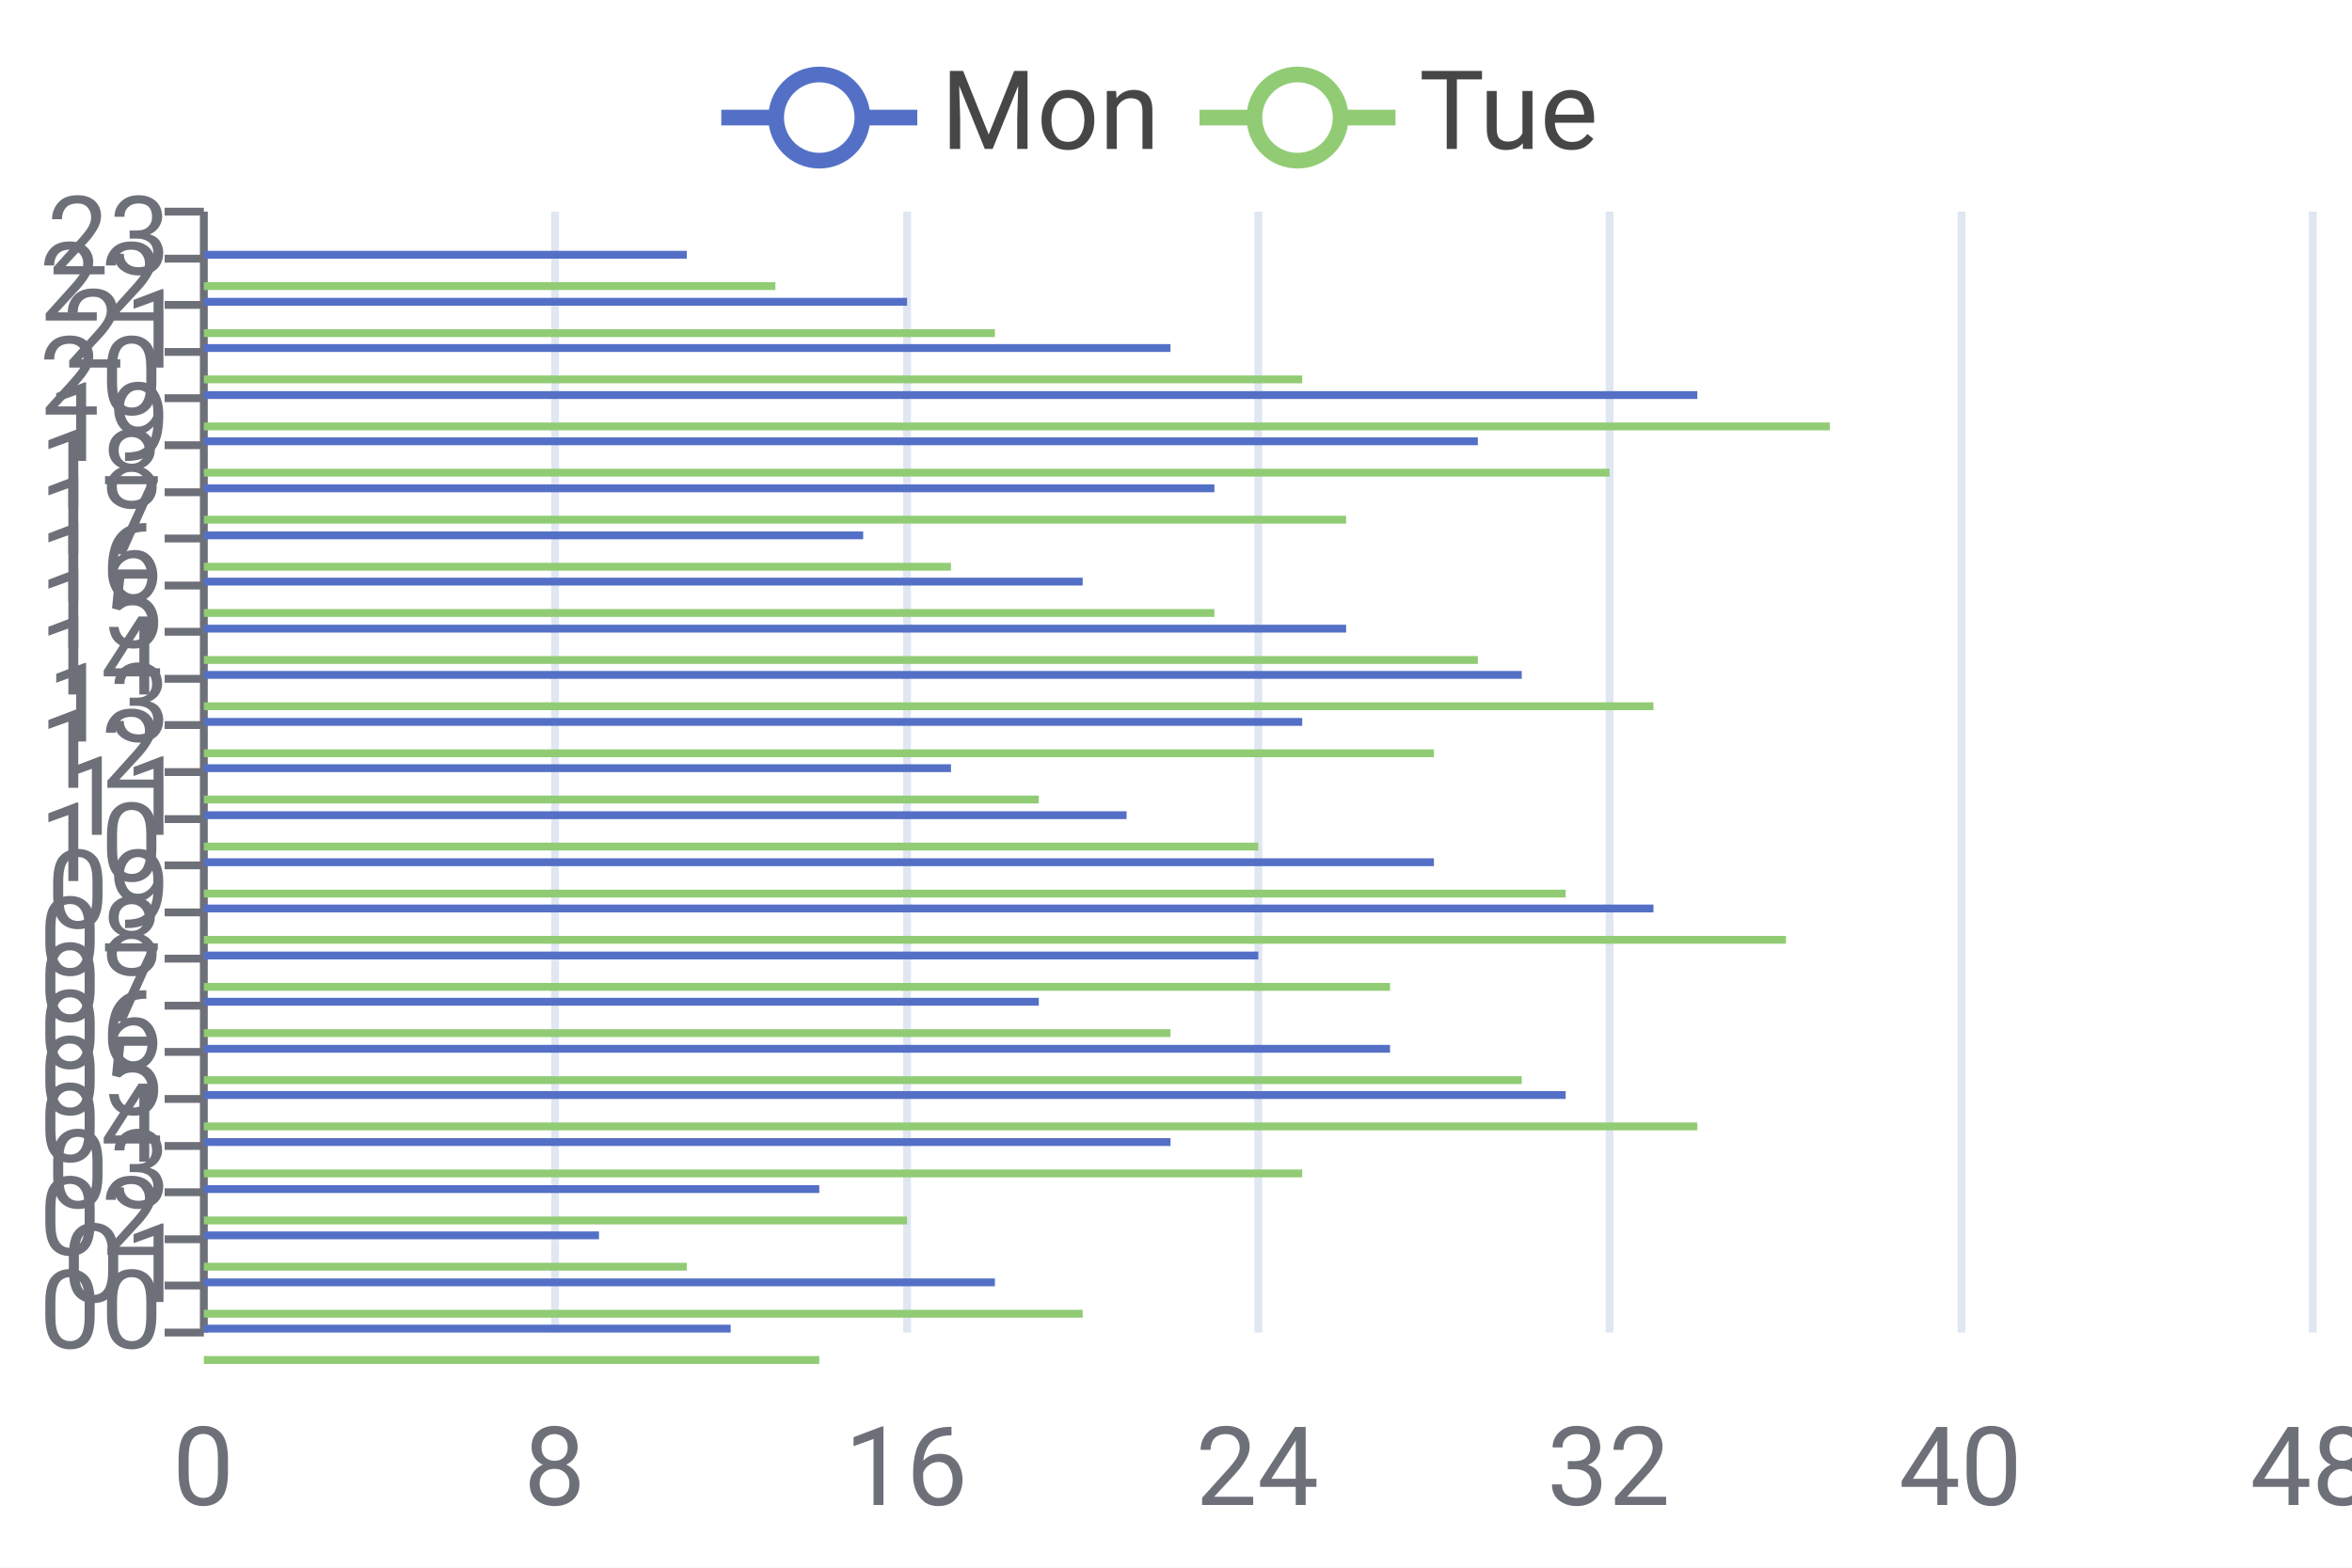
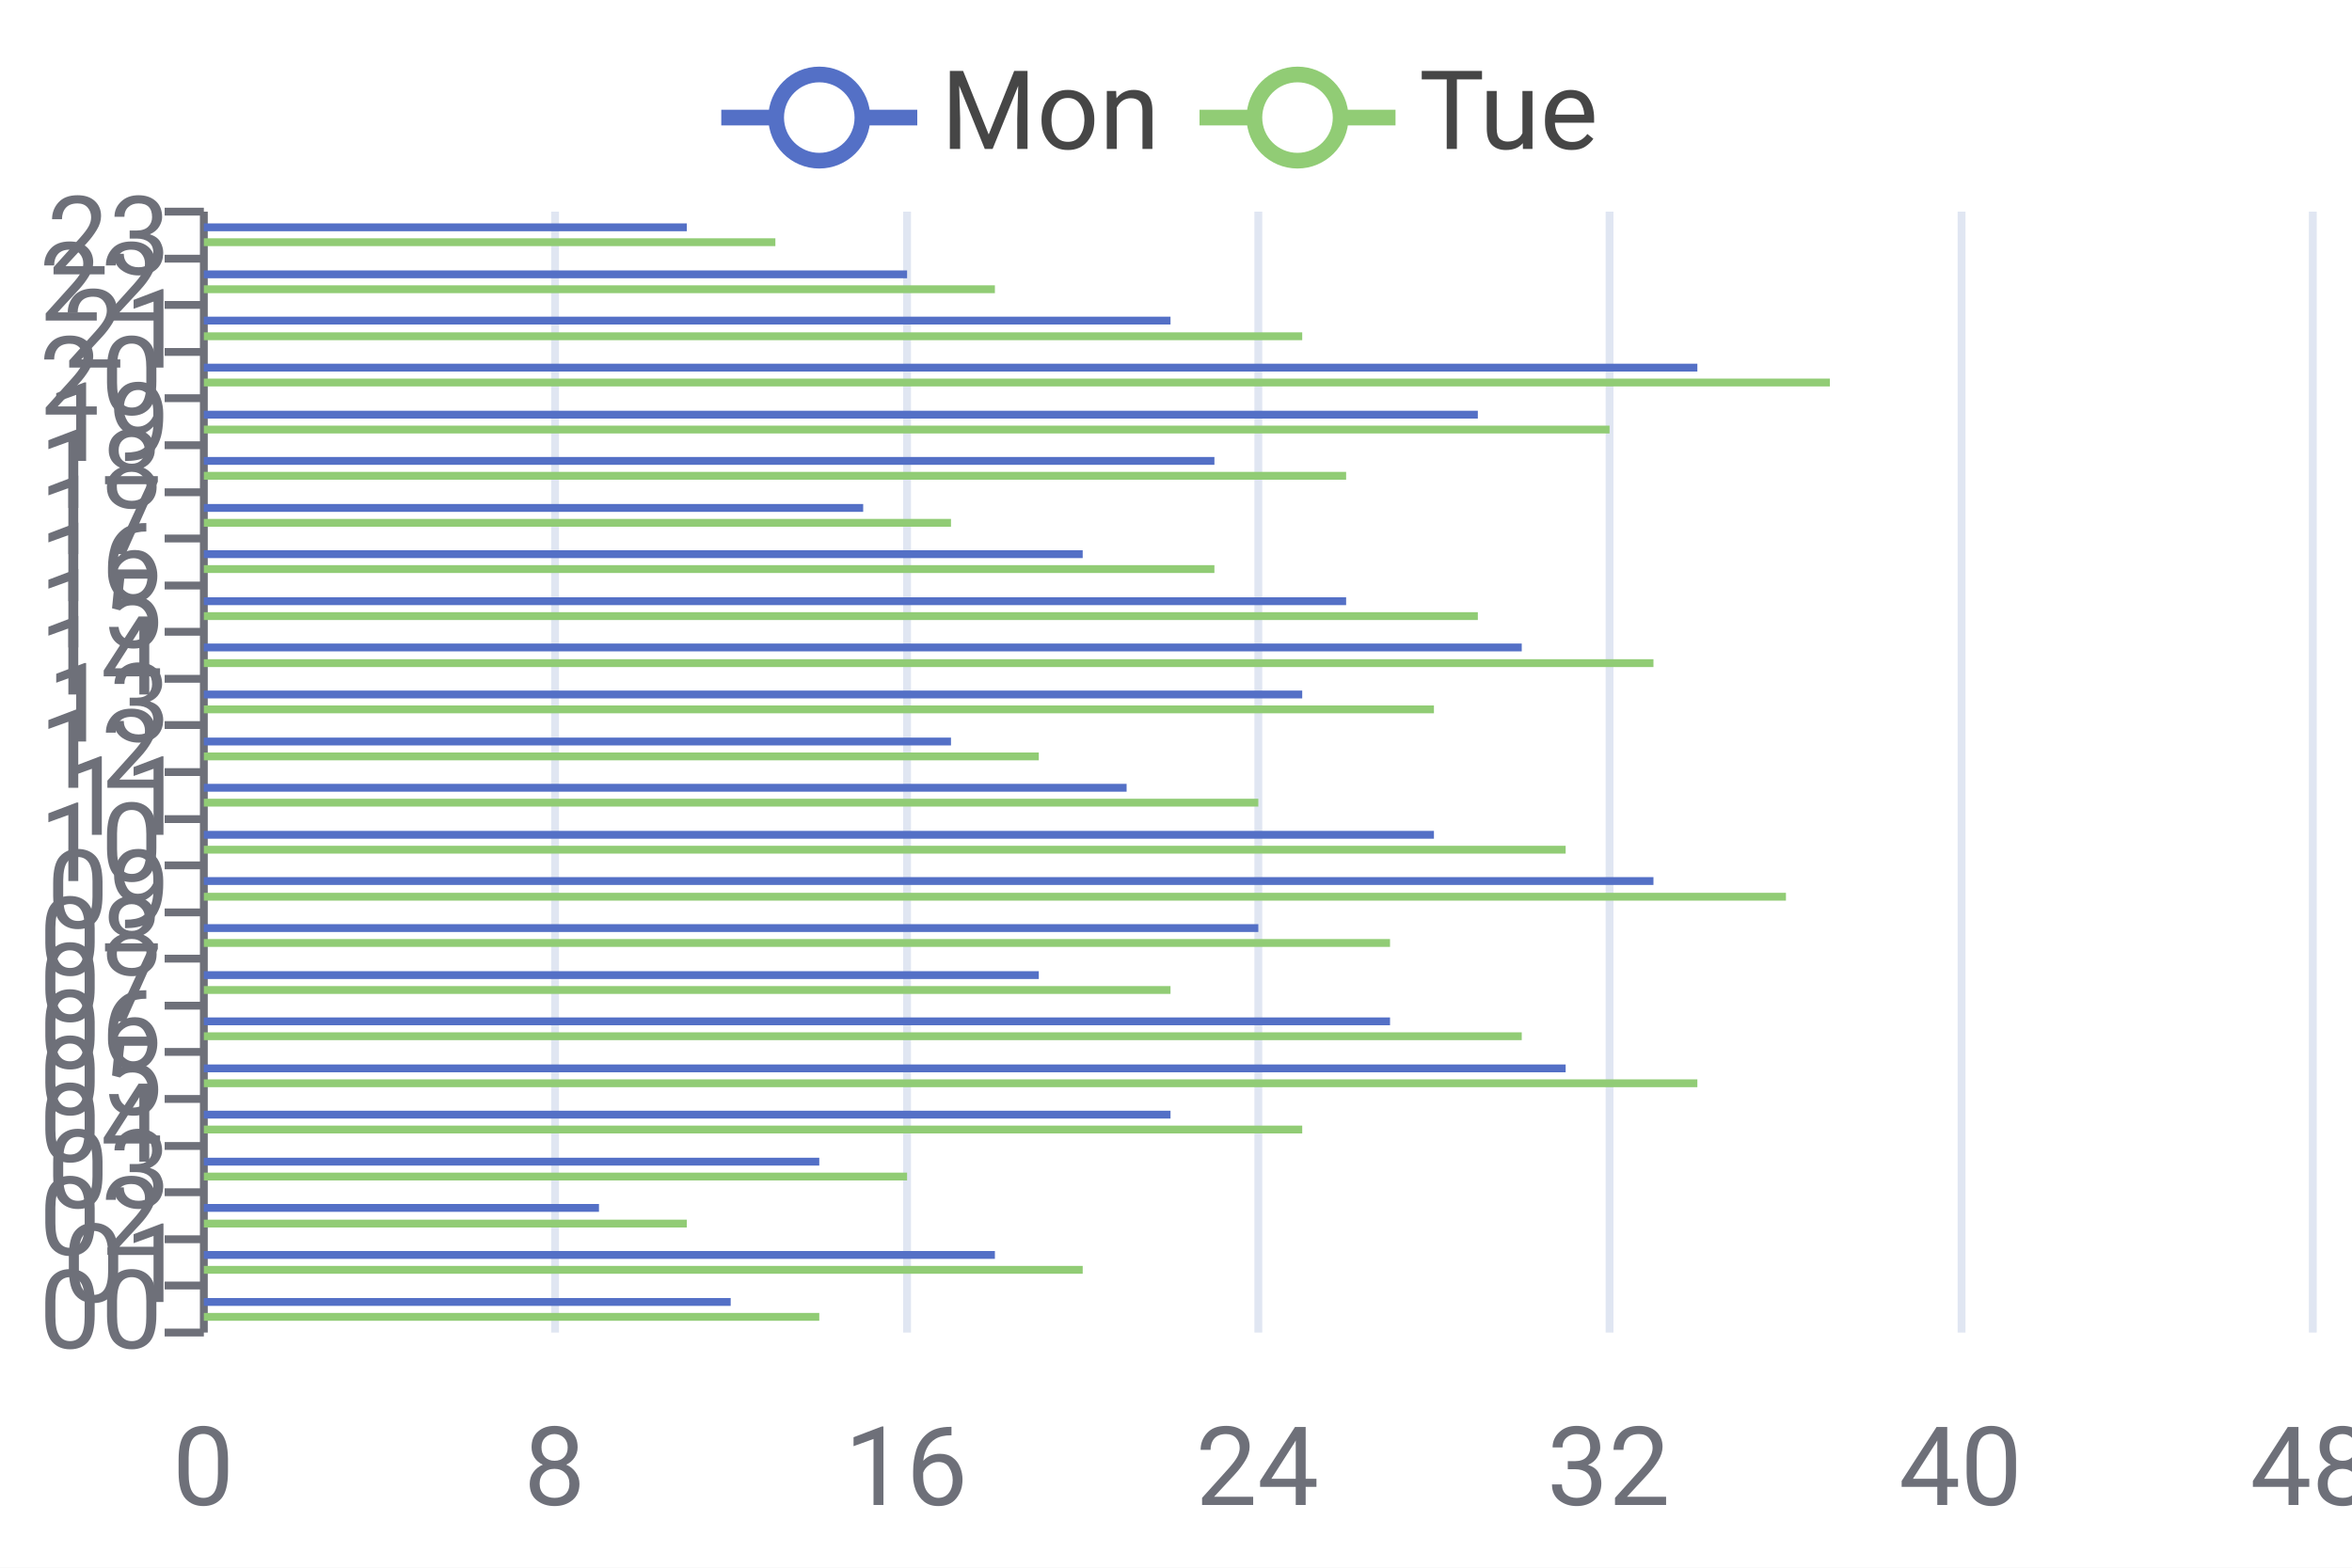
<svg xmlns="http://www.w3.org/2000/svg" width="300" height="200" viewBox="0 0 300 200">
  <rect x="0" y="0" width="300" height="200" fill="#FFFFFF" />
  <g>
    <line stroke-width="2" x1="92" y1="15" x2="117" y2="15" stroke="#5470C6" />
    <circle cx="104.5" cy="15" r="5.5" stroke-width="2" stroke="#5470C6" fill="#FFFFFF" />
    <text font-size="14" x="120" y="19" font-family="Roboto" fill="#464646">
Mon
</text>
  </g>
  <g>
    <line stroke-width="2" x1="153" y1="15" x2="178" y2="15" stroke="#91CC75" />
    <circle cx="165.5" cy="15" r="5.5" stroke-width="2" stroke="#91CC75" fill="#FFFFFF" />
    <text font-size="14" x="181" y="19" font-family="Roboto" fill="#464646">
Tue
</text>
  </g>
  <g>
    <g stroke="#6E7079">
      <line stroke-width="1" x1="26" y1="27" x2="26" y2="170" />
      <line stroke-width="1" x1="26" y1="27" x2="21" y2="27" />
      <line stroke-width="1" x1="26" y1="33" x2="21" y2="33" />
      <line stroke-width="1" x1="26" y1="38.9" x2="21" y2="38.9" />
      <line stroke-width="1" x1="26" y1="44.9" x2="21" y2="44.9" />
      <line stroke-width="1" x1="26" y1="50.8" x2="21" y2="50.8" />
      <line stroke-width="1" x1="26" y1="56.8" x2="21" y2="56.8" />
      <line stroke-width="1" x1="26" y1="62.8" x2="21" y2="62.8" />
      <line stroke-width="1" x1="26" y1="68.7" x2="21" y2="68.7" />
      <line stroke-width="1" x1="26" y1="74.7" x2="21" y2="74.7" />
      <line stroke-width="1" x1="26" y1="80.6" x2="21" y2="80.6" />
      <line stroke-width="1" x1="26" y1="86.6" x2="21" y2="86.6" />
      <line stroke-width="1" x1="26" y1="92.5" x2="21" y2="92.5" />
      <line stroke-width="1" x1="26" y1="98.5" x2="21" y2="98.5" />
      <line stroke-width="1" x1="26" y1="104.5" x2="21" y2="104.5" />
      <line stroke-width="1" x1="26" y1="110.4" x2="21" y2="110.4" />
      <line stroke-width="1" x1="26" y1="116.4" x2="21" y2="116.4" />
      <line stroke-width="1" x1="26" y1="122.3" x2="21" y2="122.3" />
      <line stroke-width="1" x1="26" y1="128.3" x2="21" y2="128.3" />
      <line stroke-width="1" x1="26" y1="134.2" x2="21" y2="134.2" />
      <line stroke-width="1" x1="26" y1="140.2" x2="21" y2="140.2" />
      <line stroke-width="1" x1="26" y1="146.2" x2="21" y2="146.2" />
      <line stroke-width="1" x1="26" y1="152.1" x2="21" y2="152.1" />
      <line stroke-width="1" x1="26" y1="158.1" x2="21" y2="158.1" />
      <line stroke-width="1" x1="26" y1="164" x2="21" y2="164" />
      <line stroke-width="1" x1="26" y1="170" x2="21" y2="170" />
    </g>
    <text font-size="14" x="6" y="35" font-family="Roboto" fill="#6E7079">
23
</text>
    <text font-size="14" x="5" y="40.9" font-family="Roboto" fill="#6E7079">
22
</text>
    <text font-size="14" x="8" y="46.9" font-family="Roboto" fill="#6E7079">
21
</text>
    <text font-size="14" x="5" y="52.9" font-family="Roboto" fill="#6E7079">
20
</text>
    <text font-size="14" x="6" y="58.8" font-family="Roboto" fill="#6E7079">
19
</text>
    <text font-size="14" x="5" y="64.8" font-family="Roboto" fill="#6E7079">
18
</text>
    <text font-size="14" x="5" y="70.7" font-family="Roboto" fill="#6E7079">
17
</text>
    <text font-size="14" x="5" y="76.7" font-family="Roboto" fill="#6E7079">
16
</text>
    <text font-size="14" x="5" y="82.6" font-family="Roboto" fill="#6E7079">
15
</text>
    <text font-size="14" x="5" y="88.6" font-family="Roboto" fill="#6E7079">
14
</text>
    <text font-size="14" x="6" y="94.6" font-family="Roboto" fill="#6E7079">
13
</text>
    <text font-size="14" x="5" y="100.5" font-family="Roboto" fill="#6E7079">
12
</text>
    <text font-size="14" x="8" y="106.5" font-family="Roboto" fill="#6E7079">
11
</text>
    <text font-size="14" x="5" y="112.4" font-family="Roboto" fill="#6E7079">
10
</text>
    <text font-size="14" x="6" y="118.4" font-family="Roboto" fill="#6E7079">
09
</text>
    <text font-size="14" x="5" y="124.4" font-family="Roboto" fill="#6E7079">
08
</text>
    <text font-size="14" x="5" y="130.3" font-family="Roboto" fill="#6E7079">
07
</text>
    <text font-size="14" x="5" y="136.3" font-family="Roboto" fill="#6E7079">
06
</text>
    <text font-size="14" x="5" y="142.2" font-family="Roboto" fill="#6E7079">
05
</text>
    <text font-size="14" x="5" y="148.2" font-family="Roboto" fill="#6E7079">
04
</text>
    <text font-size="14" x="6" y="154.1" font-family="Roboto" fill="#6E7079">
03
</text>
    <text font-size="14" x="5" y="160.1" font-family="Roboto" fill="#6E7079">
02
</text>
    <text font-size="14" x="8" y="166.1" font-family="Roboto" fill="#6E7079">
01
</text>
    <text font-size="14" x="5" y="172" font-family="Roboto" fill="#6E7079">
00
</text>
  </g>
  <g>
    <text font-size="14" x="22" y="192" font-family="Roboto" fill="#6E7079">
0
</text>
    <text font-size="14" x="66.8" y="192" font-family="Roboto" fill="#6E7079">
8
</text>
    <text font-size="14" x="107.7" y="192" font-family="Roboto" fill="#6E7079">
16
</text>
    <text font-size="14" x="152.5" y="192" font-family="Roboto" fill="#6E7079">
24
</text>
    <text font-size="14" x="197.3" y="192" font-family="Roboto" fill="#6E7079">
32
</text>
    <text font-size="14" x="242.2" y="192" font-family="Roboto" fill="#6E7079">
40
</text>
    <text font-size="14" x="287" y="192" font-family="Roboto" fill="#6E7079">
48
</text>
  </g>
  <g stroke="#E0E6F2">
    <line stroke-width="1" x1="70.8" y1="27" x2="70.8" y2="170" />
    <line stroke-width="1" x1="115.7" y1="27" x2="115.7" y2="170" />
    <line stroke-width="1" x1="160.5" y1="27" x2="160.5" y2="170" />
    <line stroke-width="1" x1="205.3" y1="27" x2="205.3" y2="170" />
    <line stroke-width="1" x1="250.2" y1="27" x2="250.2" y2="170" />
    <line stroke-width="1" x1="295" y1="27" x2="295" y2="170" />
  </g>
-   <rect x="26" y="169" width="67.2" height="1" fill="#5470C6" />
-   <rect x="26" y="163.1" width="100.9" height="1" fill="#5470C6" />
-   <rect x="26" y="157.1" width="50.4" height="1" fill="#5470C6" />
-   <rect x="26" y="151.2" width="78.5" height="1" fill="#5470C6" />
-   <rect x="26" y="145.2" width="123.3" height="1" fill="#5470C6" />
-   <rect x="26" y="139.2" width="173.7" height="1" fill="#5470C6" />
-   <rect x="26" y="133.3" width="151.3" height="1" fill="#5470C6" />
-   <rect x="26" y="127.3" width="106.5" height="1" fill="#5470C6" />
-   <rect x="26" y="121.4" width="134.5" height="1" fill="#5470C6" />
-   <rect x="26" y="115.4" width="184.9" height="1" fill="#5470C6" />
-   <rect x="26" y="109.5" width="156.9" height="1" fill="#5470C6" />
-   <rect x="26" y="103.5" width="117.7" height="1" fill="#5470C6" />
-   <rect x="26" y="97.5" width="95.3" height="1" fill="#5470C6" />
-   <rect x="26" y="91.6" width="140.1" height="1" fill="#5470C6" />
-   <rect x="26" y="85.6" width="168.1" height="1" fill="#5470C6" />
-   <rect x="26" y="79.7" width="145.7" height="1" fill="#5470C6" />
-   <rect x="26" y="73.7" width="112.1" height="1" fill="#5470C6" />
-   <rect x="26" y="67.8" width="84.1" height="1" fill="#5470C6" />
-   <rect x="26" y="61.8" width="128.9" height="1" fill="#5470C6" />
-   <rect x="26" y="55.8" width="162.5" height="1" fill="#5470C6" />
-   <rect x="26" y="49.9" width="190.5" height="1" fill="#5470C6" />
-   <rect x="26" y="43.9" width="123.3" height="1" fill="#5470C6" />
-   <rect x="26" y="38" width="89.7" height="1" fill="#5470C6" />
-   <rect x="26" y="32" width="61.6" height="1" fill="#5470C6" />
-   <rect x="26" y="173" width="78.5" height="1" fill="#91CC75" />
-   <rect x="26" y="167.1" width="112.1" height="1" fill="#91CC75" />
-   <rect x="26" y="161.1" width="61.6" height="1" fill="#91CC75" />
-   <rect x="26" y="155.2" width="89.7" height="1" fill="#91CC75" />
-   <rect x="26" y="149.2" width="140.1" height="1" fill="#91CC75" />
-   <rect x="26" y="143.2" width="190.5" height="1" fill="#91CC75" />
-   <rect x="26" y="137.3" width="168.1" height="1" fill="#91CC75" />
-   <rect x="26" y="131.3" width="123.3" height="1" fill="#91CC75" />
-   <rect x="26" y="125.4" width="151.3" height="1" fill="#91CC75" />
-   <rect x="26" y="119.4" width="201.8" height="1" fill="#91CC75" />
-   <rect x="26" y="113.5" width="173.7" height="1" fill="#91CC75" />
-   <rect x="26" y="107.5" width="134.5" height="1" fill="#91CC75" />
-   <rect x="26" y="101.5" width="106.5" height="1" fill="#91CC75" />
-   <rect x="26" y="95.6" width="156.9" height="1" fill="#91CC75" />
-   <rect x="26" y="89.6" width="184.9" height="1" fill="#91CC75" />
-   <rect x="26" y="83.7" width="162.5" height="1" fill="#91CC75" />
-   <rect x="26" y="77.7" width="128.9" height="1" fill="#91CC75" />
-   <rect x="26" y="71.8" width="95.3" height="1" fill="#91CC75" />
-   <rect x="26" y="65.8" width="145.7" height="1" fill="#91CC75" />
-   <rect x="26" y="59.8" width="179.3" height="1" fill="#91CC75" />
-   <rect x="26" y="53.9" width="207.4" height="1" fill="#91CC75" />
-   <rect x="26" y="47.9" width="140.1" height="1" fill="#91CC75" />
-   <rect x="26" y="42" width="100.9" height="1" fill="#91CC75" />
-   <rect x="26" y="36" width="72.9" height="1" fill="#91CC75" />
+   <rect x="26" y="165.6" width="67.2" height="1" fill="#5470C6" />
+   <rect x="26" y="159.6" width="100.9" height="1" fill="#5470C6" />
+   <rect x="26" y="153.6" width="50.4" height="1" fill="#5470C6" />
+   <rect x="26" y="147.7" width="78.5" height="1" fill="#5470C6" />
+   <rect x="26" y="141.7" width="123.3" height="1" fill="#5470C6" />
+   <rect x="26" y="135.8" width="173.7" height="1" fill="#5470C6" />
+   <rect x="26" y="129.8" width="151.3" height="1" fill="#5470C6" />
+   <rect x="26" y="123.9" width="106.5" height="1" fill="#5470C6" />
+   <rect x="26" y="117.9" width="134.5" height="1" fill="#5470C6" />
+   <rect x="26" y="111.9" width="184.9" height="1" fill="#5470C6" />
+   <rect x="26" y="106" width="156.9" height="1" fill="#5470C6" />
+   <rect x="26" y="100" width="117.7" height="1" fill="#5470C6" />
+   <rect x="26" y="94.1" width="95.3" height="1" fill="#5470C6" />
+   <rect x="26" y="88.1" width="140.1" height="1" fill="#5470C6" />
+   <rect x="26" y="82.1" width="168.1" height="1" fill="#5470C6" />
+   <rect x="26" y="76.2" width="145.7" height="1" fill="#5470C6" />
+   <rect x="26" y="70.2" width="112.1" height="1" fill="#5470C6" />
+   <rect x="26" y="64.3" width="84.1" height="1" fill="#5470C6" />
+   <rect x="26" y="58.3" width="128.9" height="1" fill="#5470C6" />
+   <rect x="26" y="52.4" width="162.5" height="1" fill="#5470C6" />
+   <rect x="26" y="46.4" width="190.5" height="1" fill="#5470C6" />
+   <rect x="26" y="40.4" width="123.3" height="1" fill="#5470C6" />
+   <rect x="26" y="34.5" width="89.7" height="1" fill="#5470C6" />
+   <rect x="26" y="28.5" width="61.6" height="1" fill="#5470C6" />
+   <rect x="26" y="167.5" width="78.5" height="1" fill="#91CC75" />
+   <rect x="26" y="161.5" width="112.1" height="1" fill="#91CC75" />
+   <rect x="26" y="155.6" width="61.6" height="1" fill="#91CC75" />
+   <rect x="26" y="149.6" width="89.7" height="1" fill="#91CC75" />
+   <rect x="26" y="143.6" width="140.1" height="1" fill="#91CC75" />
+   <rect x="26" y="137.7" width="190.5" height="1" fill="#91CC75" />
+   <rect x="26" y="131.7" width="168.1" height="1" fill="#91CC75" />
+   <rect x="26" y="125.8" width="123.3" height="1" fill="#91CC75" />
+   <rect x="26" y="119.8" width="151.3" height="1" fill="#91CC75" />
+   <rect x="26" y="113.9" width="201.8" height="1" fill="#91CC75" />
+   <rect x="26" y="107.9" width="173.7" height="1" fill="#91CC75" />
+   <rect x="26" y="101.9" width="134.5" height="1" fill="#91CC75" />
+   <rect x="26" y="96" width="106.5" height="1" fill="#91CC75" />
+   <rect x="26" y="90" width="156.9" height="1" fill="#91CC75" />
+   <rect x="26" y="84.1" width="184.9" height="1" fill="#91CC75" />
+   <rect x="26" y="78.1" width="162.5" height="1" fill="#91CC75" />
+   <rect x="26" y="72.1" width="128.9" height="1" fill="#91CC75" />
+   <rect x="26" y="66.2" width="95.3" height="1" fill="#91CC75" />
+   <rect x="26" y="60.2" width="145.7" height="1" fill="#91CC75" />
+   <rect x="26" y="54.3" width="179.3" height="1" fill="#91CC75" />
+   <rect x="26" y="48.3" width="207.4" height="1" fill="#91CC75" />
+   <rect x="26" y="42.4" width="140.1" height="1" fill="#91CC75" />
+   <rect x="26" y="36.4" width="100.9" height="1" fill="#91CC75" />
+   <rect x="26" y="30.4" width="72.9" height="1" fill="#91CC75" />
</svg>
